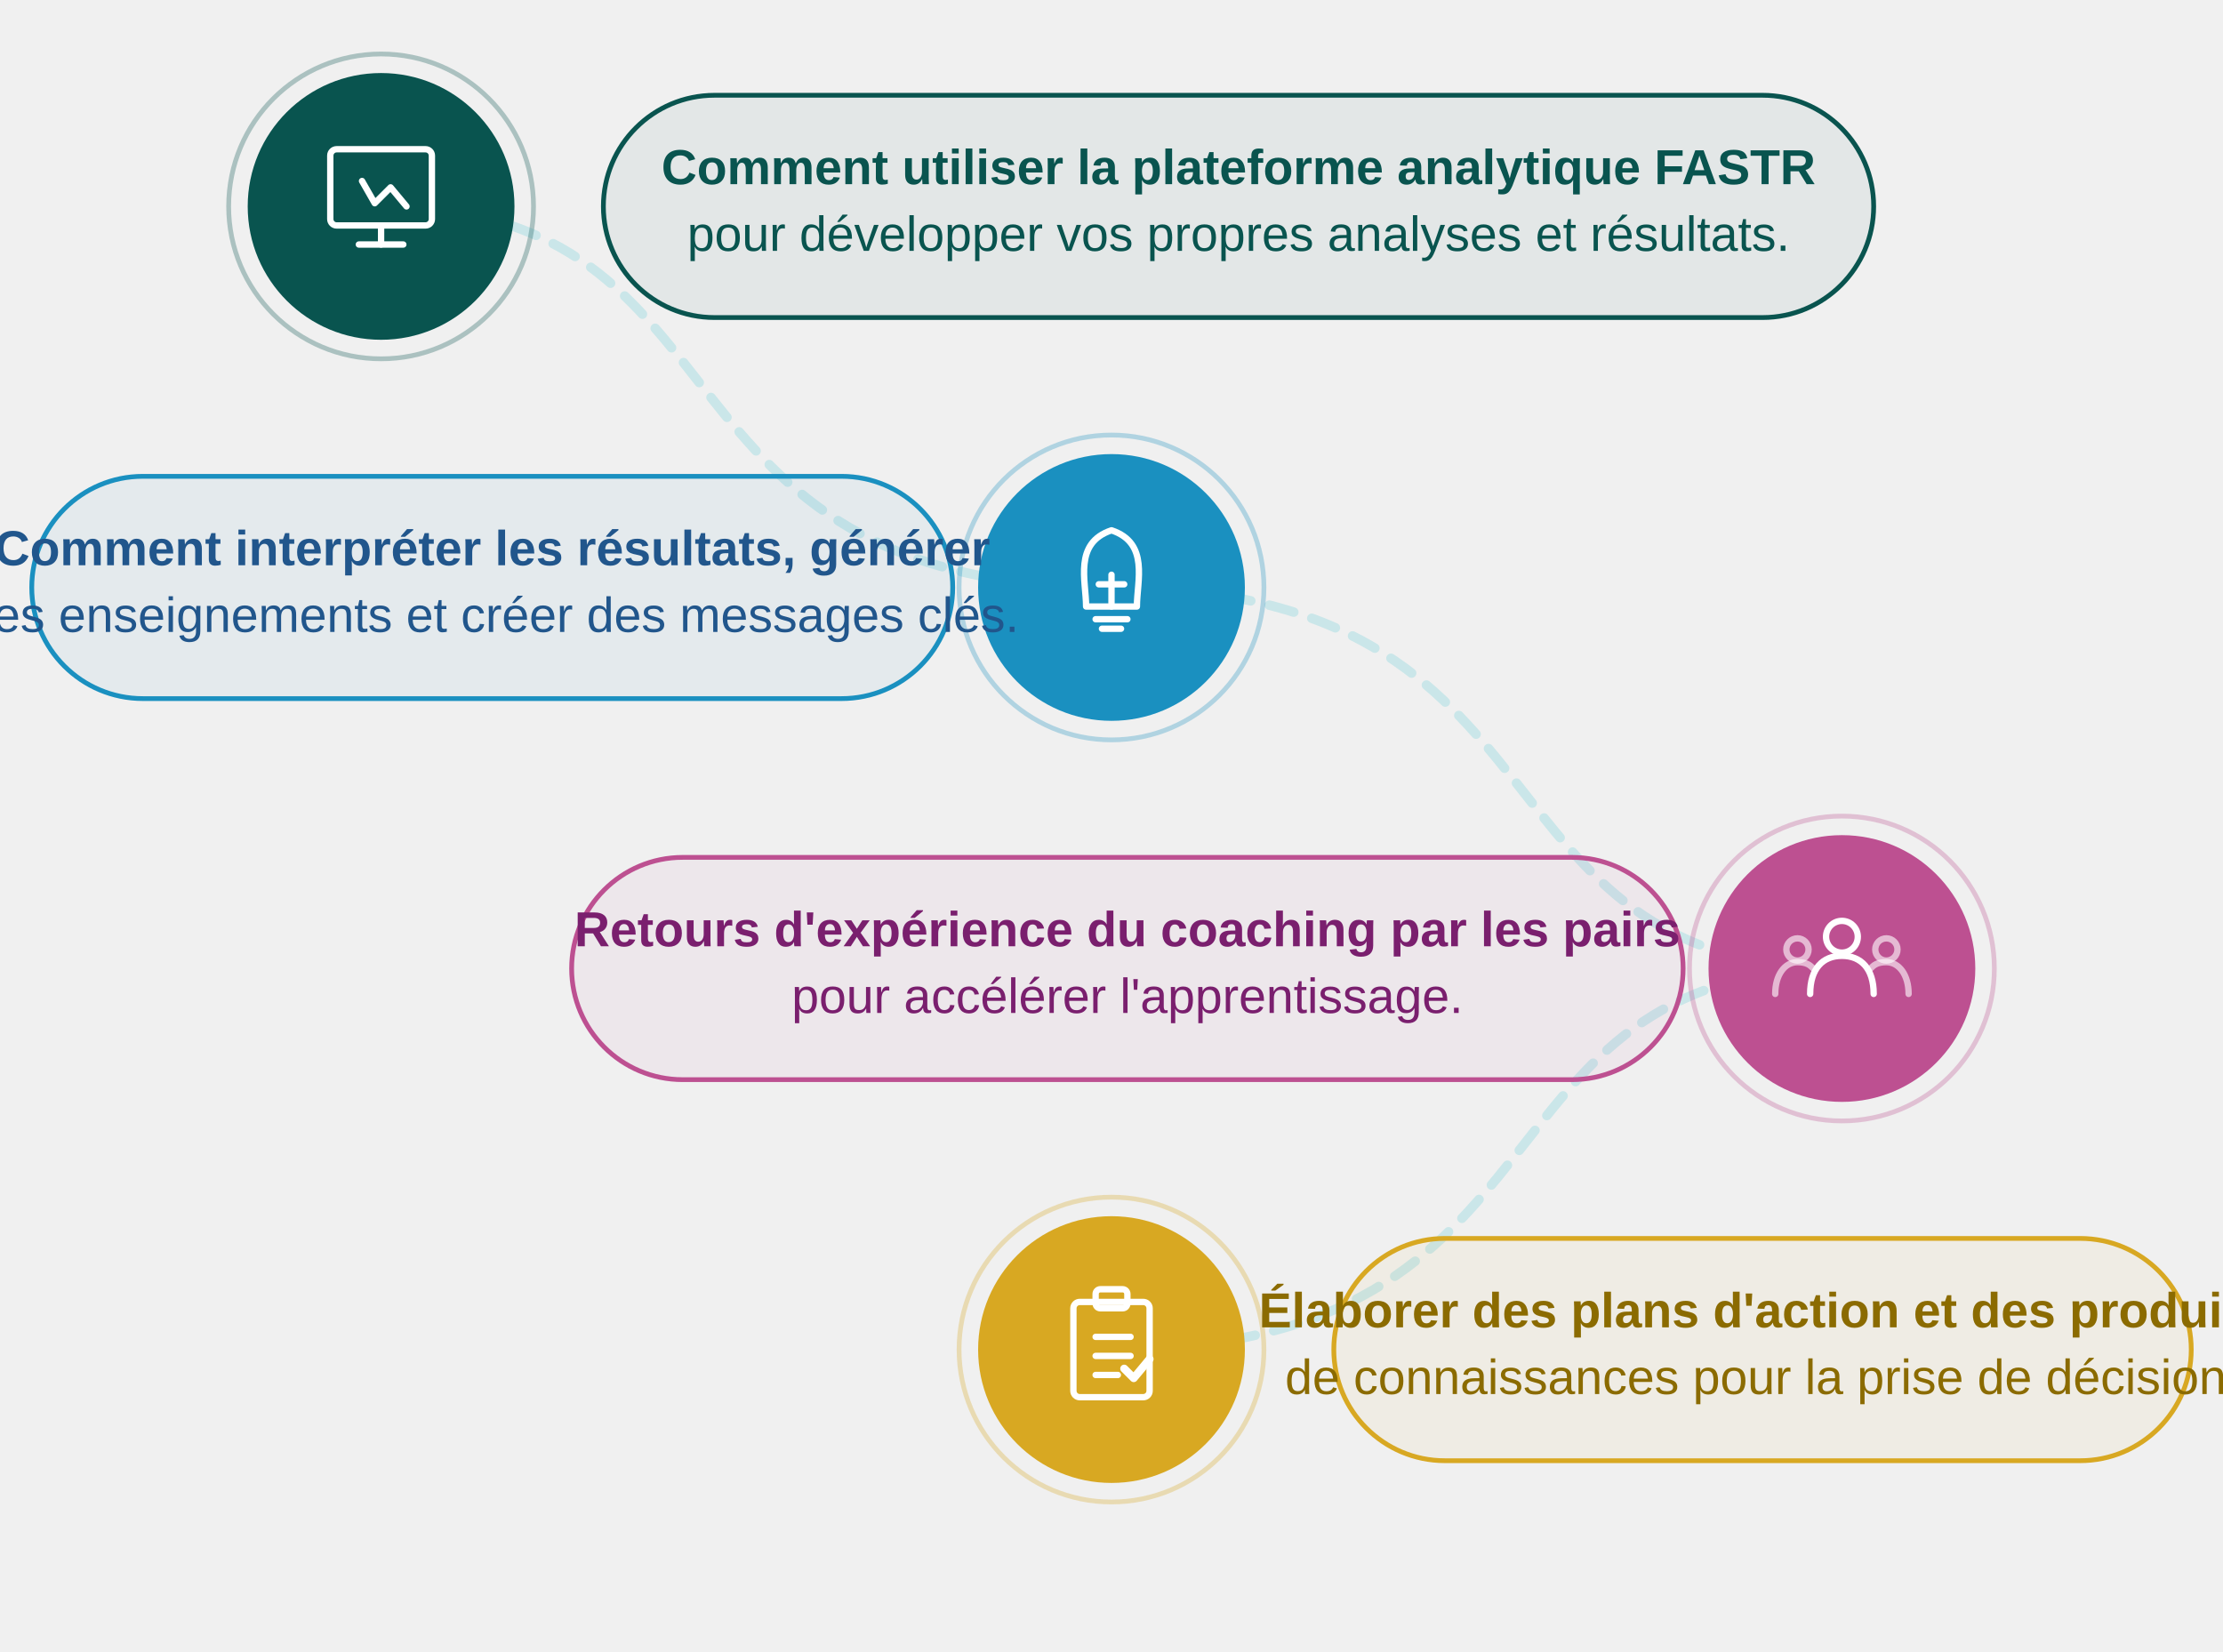
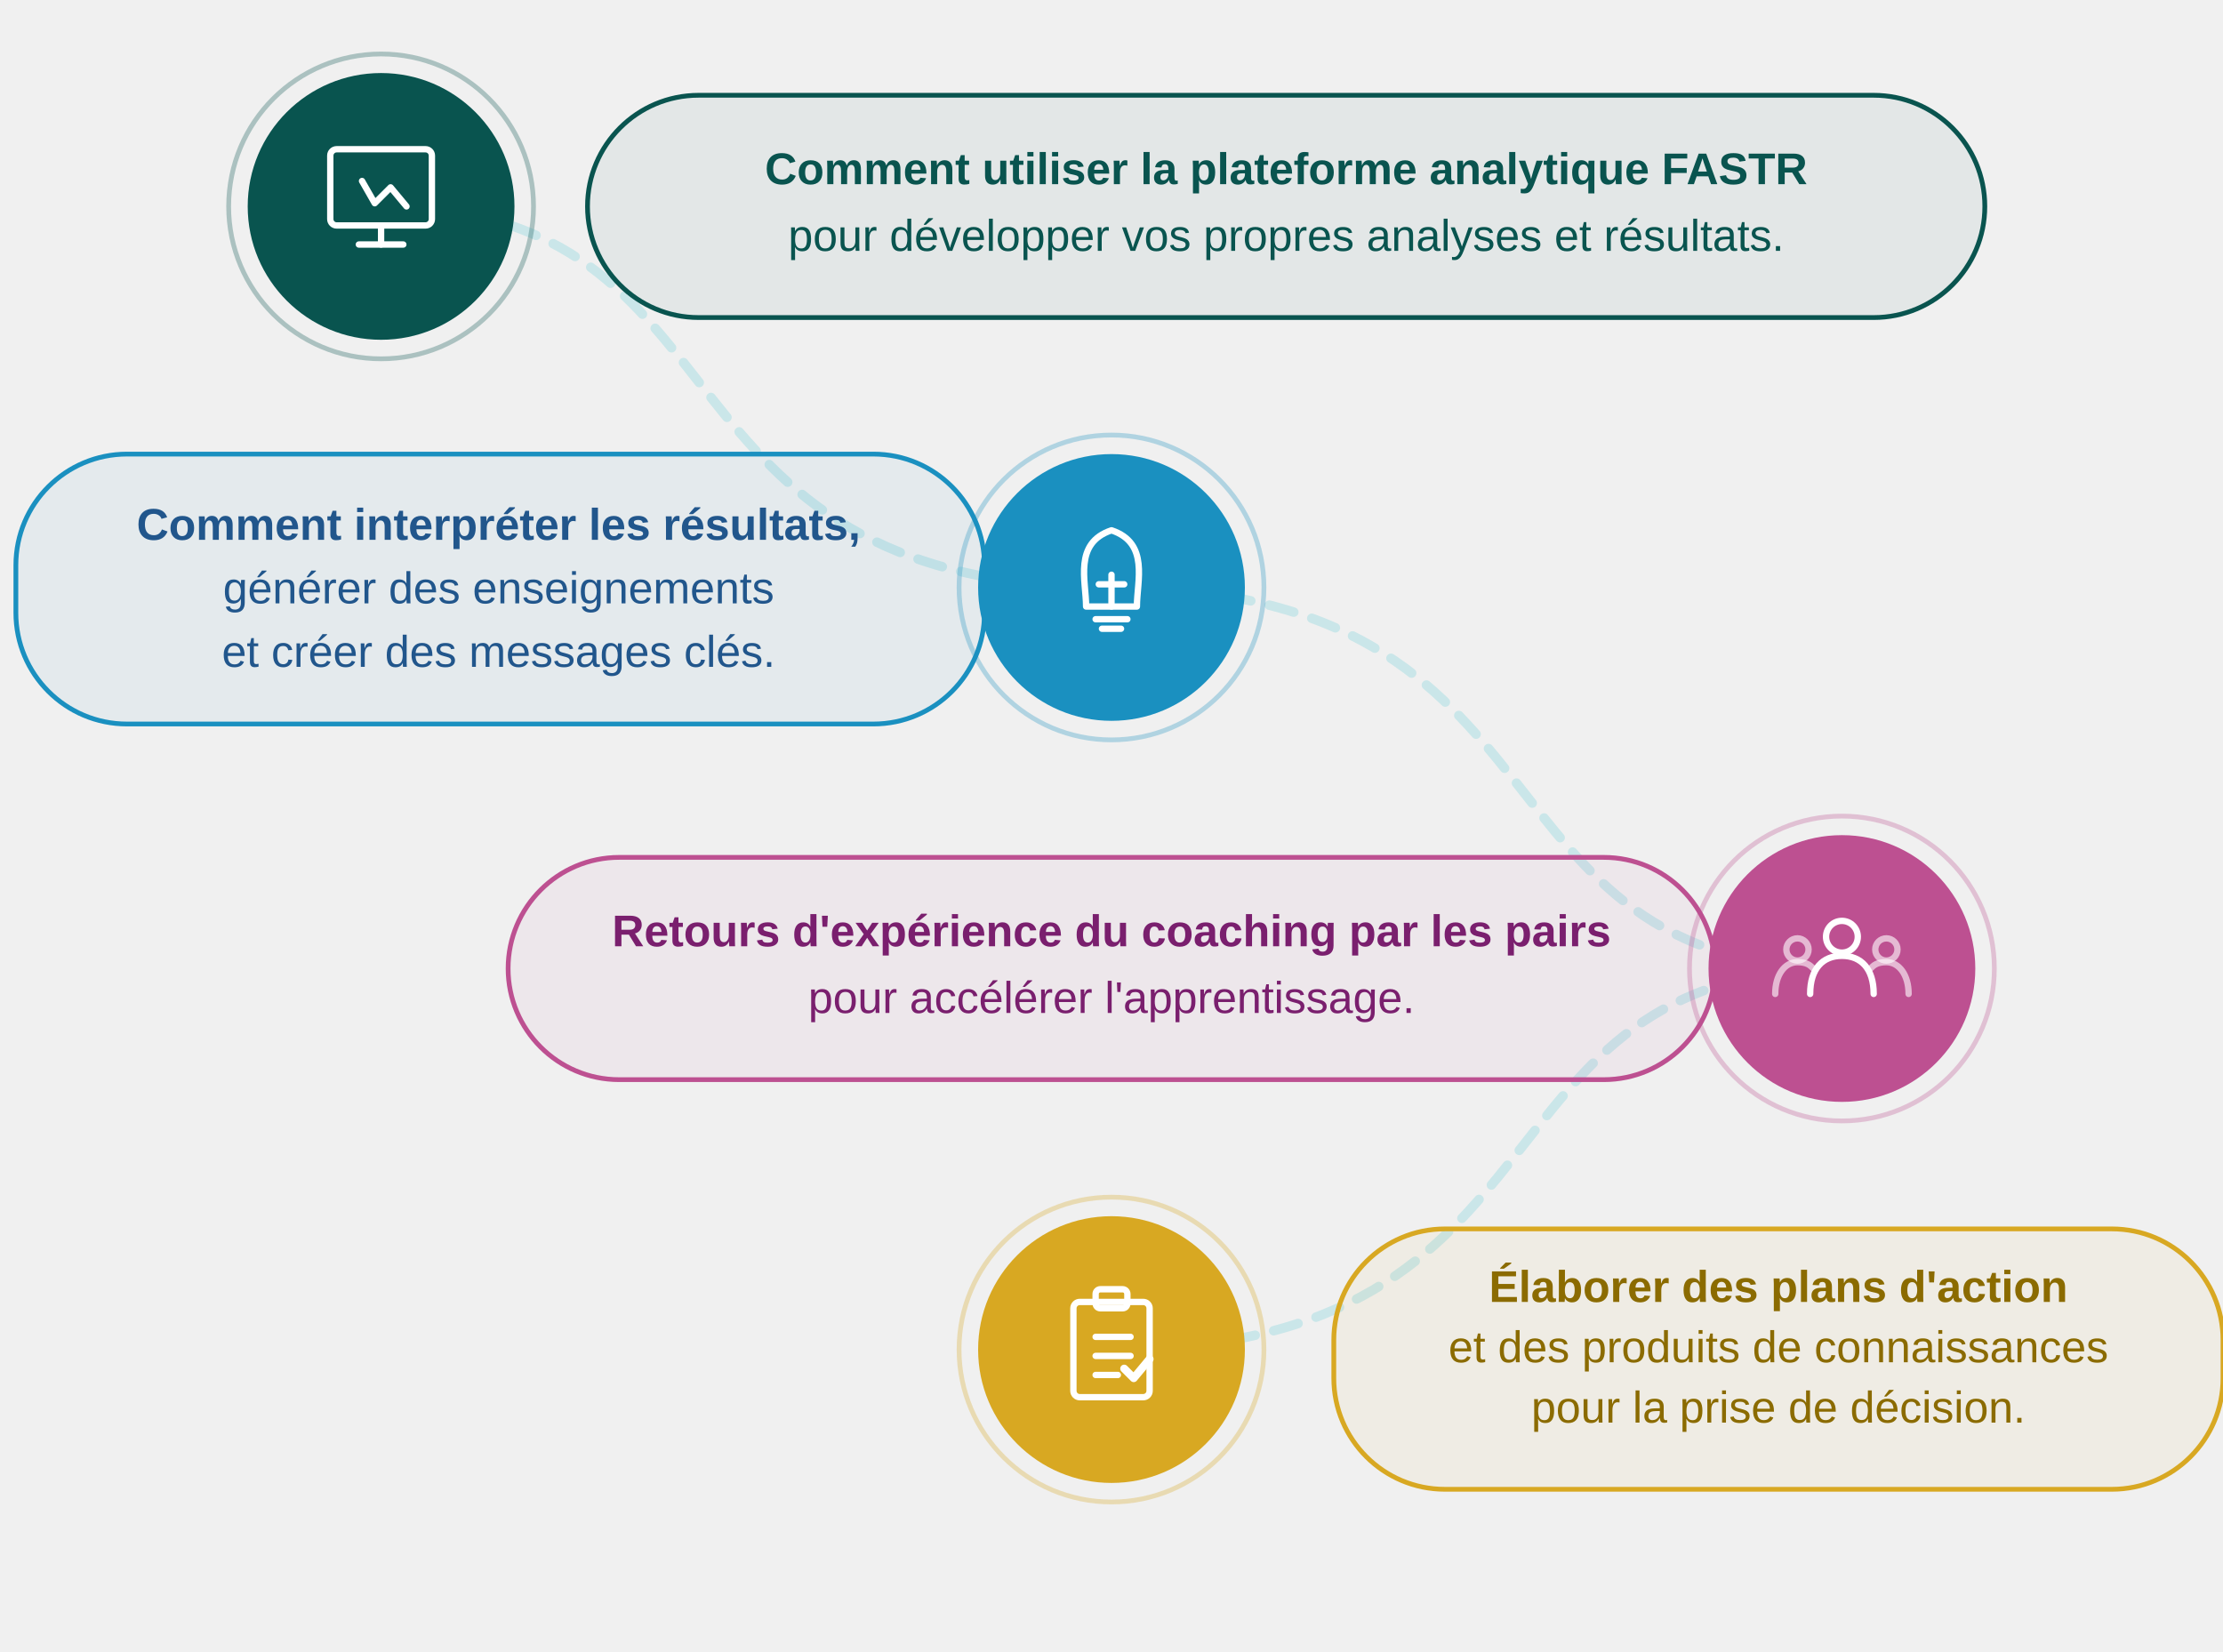
<svg xmlns="http://www.w3.org/2000/svg" viewBox="0 0 700 520" font-family="'Segoe UI', 'Helvetica Neue', Arial, sans-serif">
  <path d="M120,65 C240,65 200,185 350,185 C500,185 460,305 580,305 C460,305 500,425 350,425" fill="none" stroke="#CAE6E9" stroke-width="3" stroke-dasharray="8 6" stroke-linecap="round" />
  <circle cx="120" cy="65" r="42" fill="#09544F" />
  <circle cx="120" cy="65" r="48" fill="none" stroke="#09544F" stroke-width="1.5" opacity="0.3" />
  <g transform="translate(120,65)" fill="none" stroke="#fff" stroke-width="2" stroke-linecap="round" stroke-linejoin="round">
    <rect x="-16" y="-18" width="32" height="24" rx="2" />
    <line x1="0" y1="6" x2="0" y2="12" />
    <line x1="-7" y1="12" x2="7" y2="12" />
    <polyline points="-6,-8 -2,-1 3,-6 8,0" />
  </g>
-   <rect x="190" y="30" width="400" height="70" rx="35" fill="#09544F" opacity="0.06" />
-   <rect x="190" y="30" width="400" height="70" rx="35" fill="none" stroke="#09544F" stroke-width="1.5" />
-   <text x="390" y="58" text-anchor="middle" fill="#09544F" font-size="15.5" font-weight="600">Comment utiliser la plateforme analytique FASTR</text>
-   <text x="390" y="79" text-anchor="middle" fill="#09544F" font-size="15.5">pour développer vos propres analyses et résultats.</text>
+   <rect x="185" y="30" width="440" height="70" rx="35" fill="#09544F" opacity="0.06" />
+   <rect x="185" y="30" width="440" height="70" rx="35" fill="none" stroke="#09544F" stroke-width="1.5" />
+   <text x="405" y="58" text-anchor="middle" fill="#09544F" font-size="14" font-weight="600">Comment utiliser la plateforme analytique FASTR</text>
+   <text x="405" y="79" text-anchor="middle" fill="#09544F" font-size="14">pour développer vos propres analyses et résultats.</text>
  <circle cx="350" cy="185" r="42" fill="#1A90C0" />
  <circle cx="350" cy="185" r="48" fill="none" stroke="#1A90C0" stroke-width="1.5" opacity="0.3" />
  <g transform="translate(350,185)" fill="none" stroke="#fff" stroke-width="2" stroke-linecap="round" stroke-linejoin="round">
    <path d="M-8,6 C-8,-2 -12,-14 0,-18 C12,-14 8,-2 8,6Z" />
    <line x1="-5" y1="10" x2="5" y2="10" />
    <line x1="-3" y1="13" x2="3" y2="13" />
    <line x1="0" y1="6" x2="0" y2="-4" />
    <line x1="-4" y1="-1" x2="4" y2="-1" />
  </g>
-   <rect x="10" y="150" width="290" height="70" rx="35" fill="#1A90C0" opacity="0.06" />
-   <rect x="10" y="150" width="290" height="70" rx="35" fill="none" stroke="#1A90C0" stroke-width="1.5" />
-   <text x="155" y="178" text-anchor="middle" fill="#21568C" font-size="15.5" font-weight="600">Comment interpréter les résultats, générer</text>
-   <text x="155" y="199" text-anchor="middle" fill="#21568C" font-size="15.5">des enseignements et créer des messages clés.</text>
+   <rect x="5" y="143" width="305" height="85" rx="35" fill="#1A90C0" opacity="0.06" />
+   <rect x="5" y="143" width="305" height="85" rx="35" fill="none" stroke="#1A90C0" stroke-width="1.5" />
+   <text x="157" y="170" text-anchor="middle" fill="#21568C" font-size="14" font-weight="600">Comment interpréter les résultats,</text>
+   <text x="157" y="190" text-anchor="middle" fill="#21568C" font-size="14">générer des enseignements</text>
+   <text x="157" y="210" text-anchor="middle" fill="#21568C" font-size="14">et créer des messages clés.</text>
  <circle cx="580" cy="305" r="42" fill="#BD5091" />
  <circle cx="580" cy="305" r="48" fill="none" stroke="#BD5091" stroke-width="1.5" opacity="0.3" />
  <g transform="translate(580,305)" fill="none" stroke="#fff" stroke-width="2" stroke-linecap="round" stroke-linejoin="round">
    <circle cx="0" cy="-10" r="5" />
    <path d="M-10,8 C-10,0 -6,-4 0,-4 C6,-4 10,0 10,8" />
    <circle cx="-14" cy="-6" r="3.5" opacity="0.6" />
    <path d="M-21,8 C-21,2 -18,-2 -14,-2 C-11,-2 -10,-1 -9,0" opacity="0.6" />
    <circle cx="14" cy="-6" r="3.5" opacity="0.6" />
    <path d="M21,8 C21,2 18,-2 14,-2 C11,-2 10,-1 9,0" opacity="0.6" />
  </g>
-   <rect x="180" y="270" width="350" height="70" rx="35" fill="#BD5091" opacity="0.06" />
-   <rect x="180" y="270" width="350" height="70" rx="35" fill="none" stroke="#BD5091" stroke-width="1.5" />
-   <text x="355" y="298" text-anchor="middle" fill="#7A1F6E" font-size="15.5" font-weight="600">Retours d'expérience du coaching par les pairs</text>
-   <text x="355" y="319" text-anchor="middle" fill="#7A1F6E" font-size="15.5">pour accélérer l'apprentissage.</text>
+   <rect x="160" y="270" width="380" height="70" rx="35" fill="#BD5091" opacity="0.06" />
+   <rect x="160" y="270" width="380" height="70" rx="35" fill="none" stroke="#BD5091" stroke-width="1.5" />
+   <text x="350" y="298" text-anchor="middle" fill="#7A1F6E" font-size="14" font-weight="600">Retours d'expérience du coaching par les pairs</text>
+   <text x="350" y="319" text-anchor="middle" fill="#7A1F6E" font-size="14">pour accélérer l'apprentissage.</text>
  <circle cx="350" cy="425" r="42" fill="#D8A822" />
  <circle cx="350" cy="425" r="48" fill="none" stroke="#D8A822" stroke-width="1.5" opacity="0.3" />
  <g transform="translate(350,425)" fill="none" stroke="#fff" stroke-width="2" stroke-linecap="round" stroke-linejoin="round">
    <rect x="-12" y="-15" width="24" height="30" rx="2" />
    <rect x="-5" y="-19" width="10" height="6" rx="1.5" />
    <line x1="-5" y1="-4" x2="6" y2="-4" />
    <line x1="-5" y1="2" x2="6" y2="2" />
    <line x1="-5" y1="8" x2="2" y2="8" />
    <polyline points="4,6 7,9 12,3" stroke-width="2.5" />
  </g>
-   <rect x="420" y="390" width="270" height="70" rx="35" fill="#D8A822" opacity="0.06" />
-   <rect x="420" y="390" width="270" height="70" rx="35" fill="none" stroke="#D8A822" stroke-width="1.5" />
-   <text x="555" y="418" text-anchor="middle" fill="#8B6B00" font-size="15.5" font-weight="600">Élaborer des plans d'action et des produits</text>
-   <text x="555" y="439" text-anchor="middle" fill="#8B6B00" font-size="15.5">de connaissances pour la prise de décision.</text>
+   <rect x="420" y="387" width="280" height="82" rx="35" fill="#D8A822" opacity="0.06" />
+   <rect x="420" y="387" width="280" height="82" rx="35" fill="none" stroke="#D8A822" stroke-width="1.5" />
+   <text x="560" y="410" text-anchor="middle" fill="#8B6B00" font-size="14" font-weight="600">Élaborer des plans d'action</text>
+   <text x="560" y="429" text-anchor="middle" fill="#8B6B00" font-size="14">et des produits de connaissances</text>
+   <text x="560" y="448" text-anchor="middle" fill="#8B6B00" font-size="14">pour la prise de décision.</text>
</svg>
